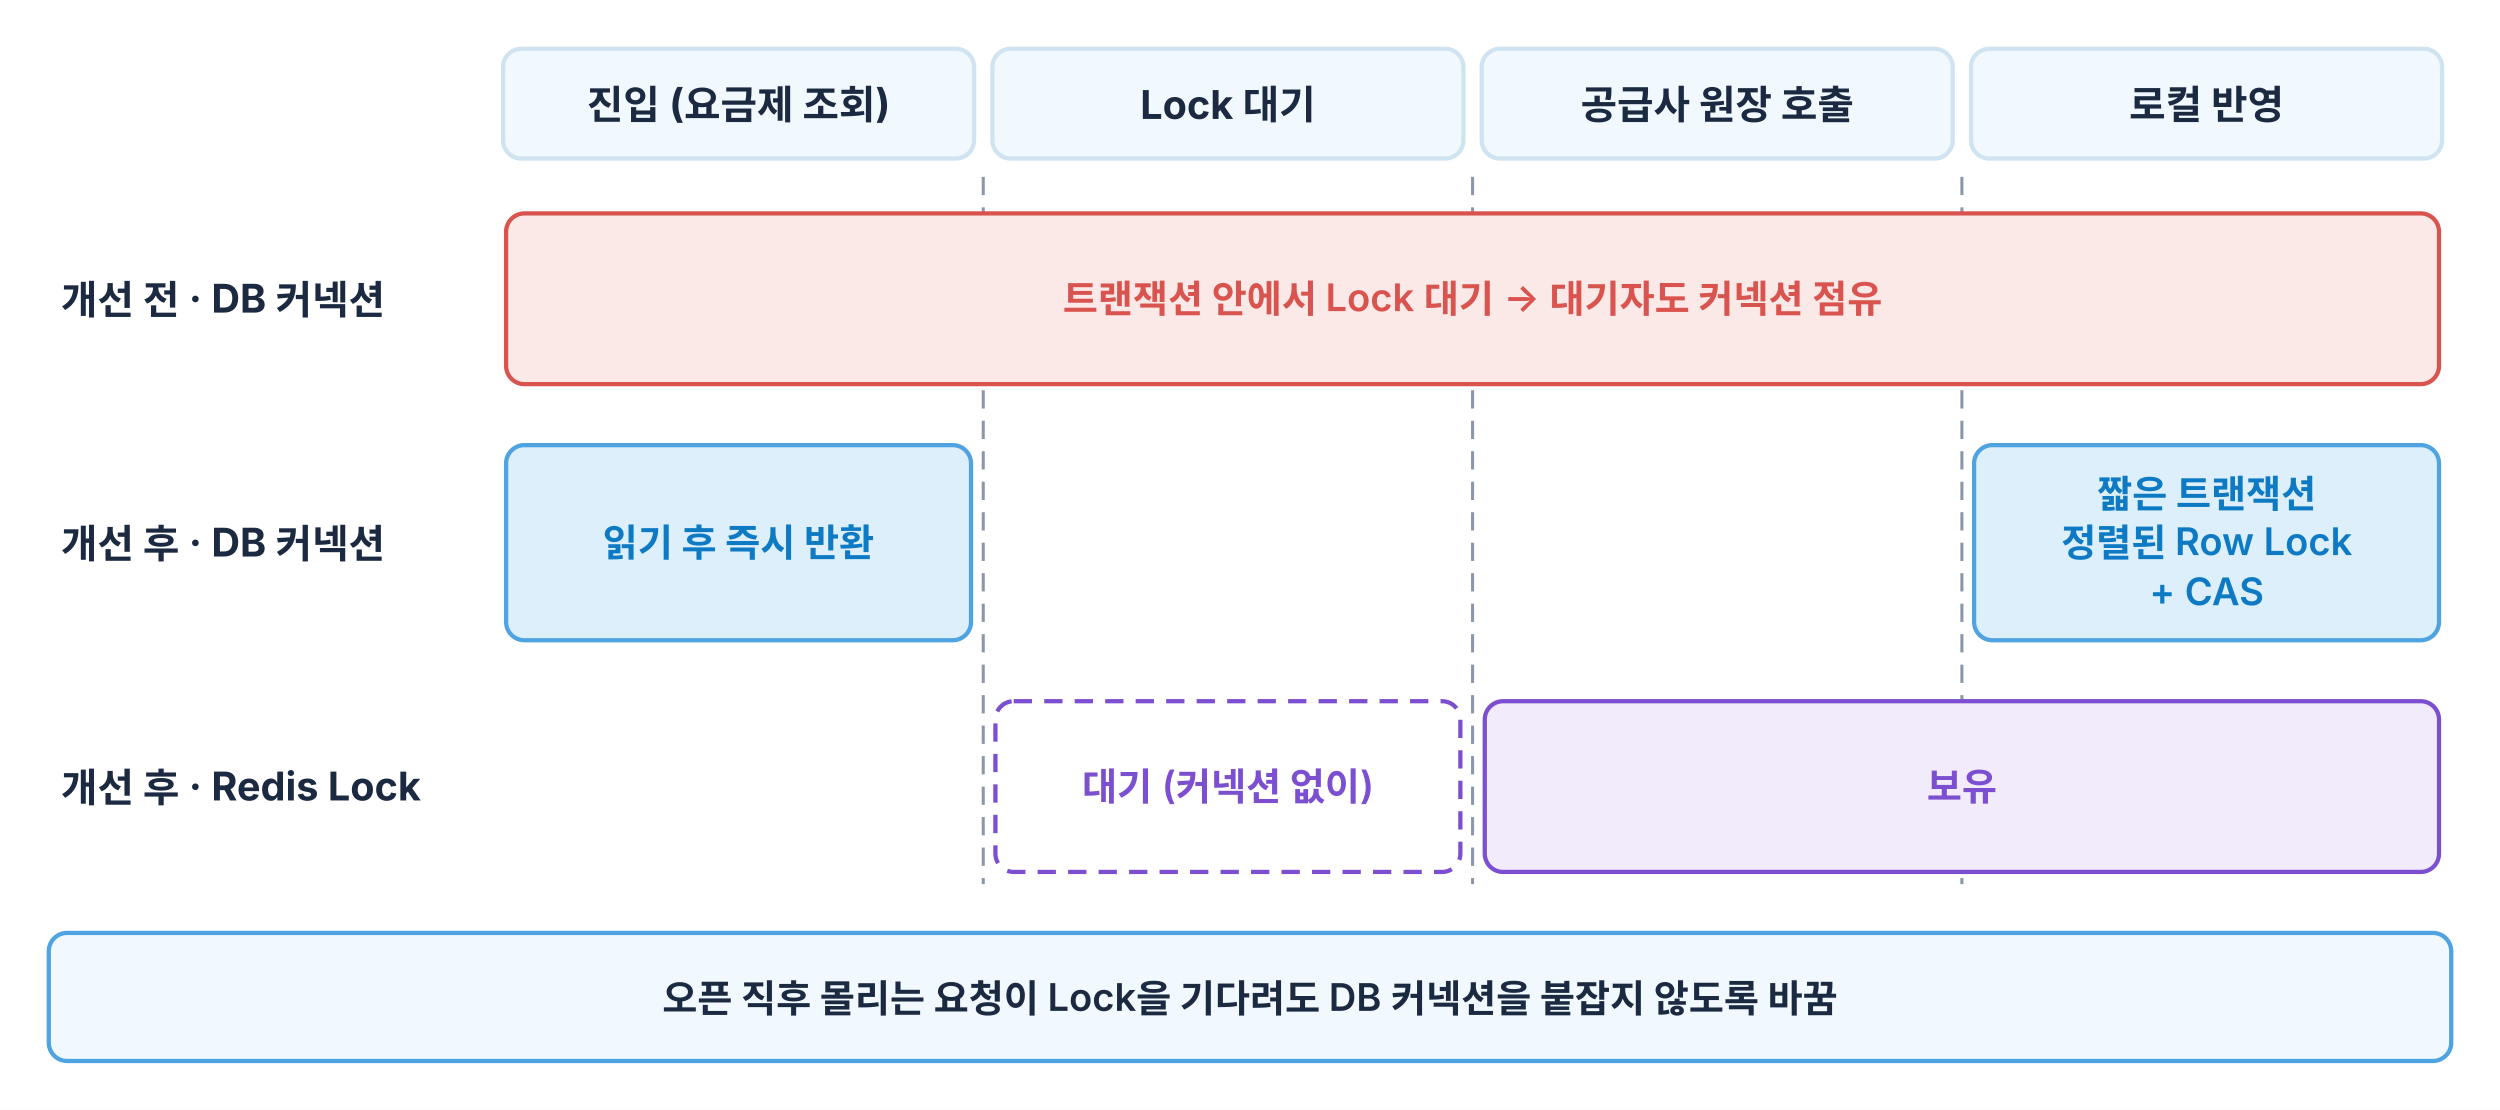
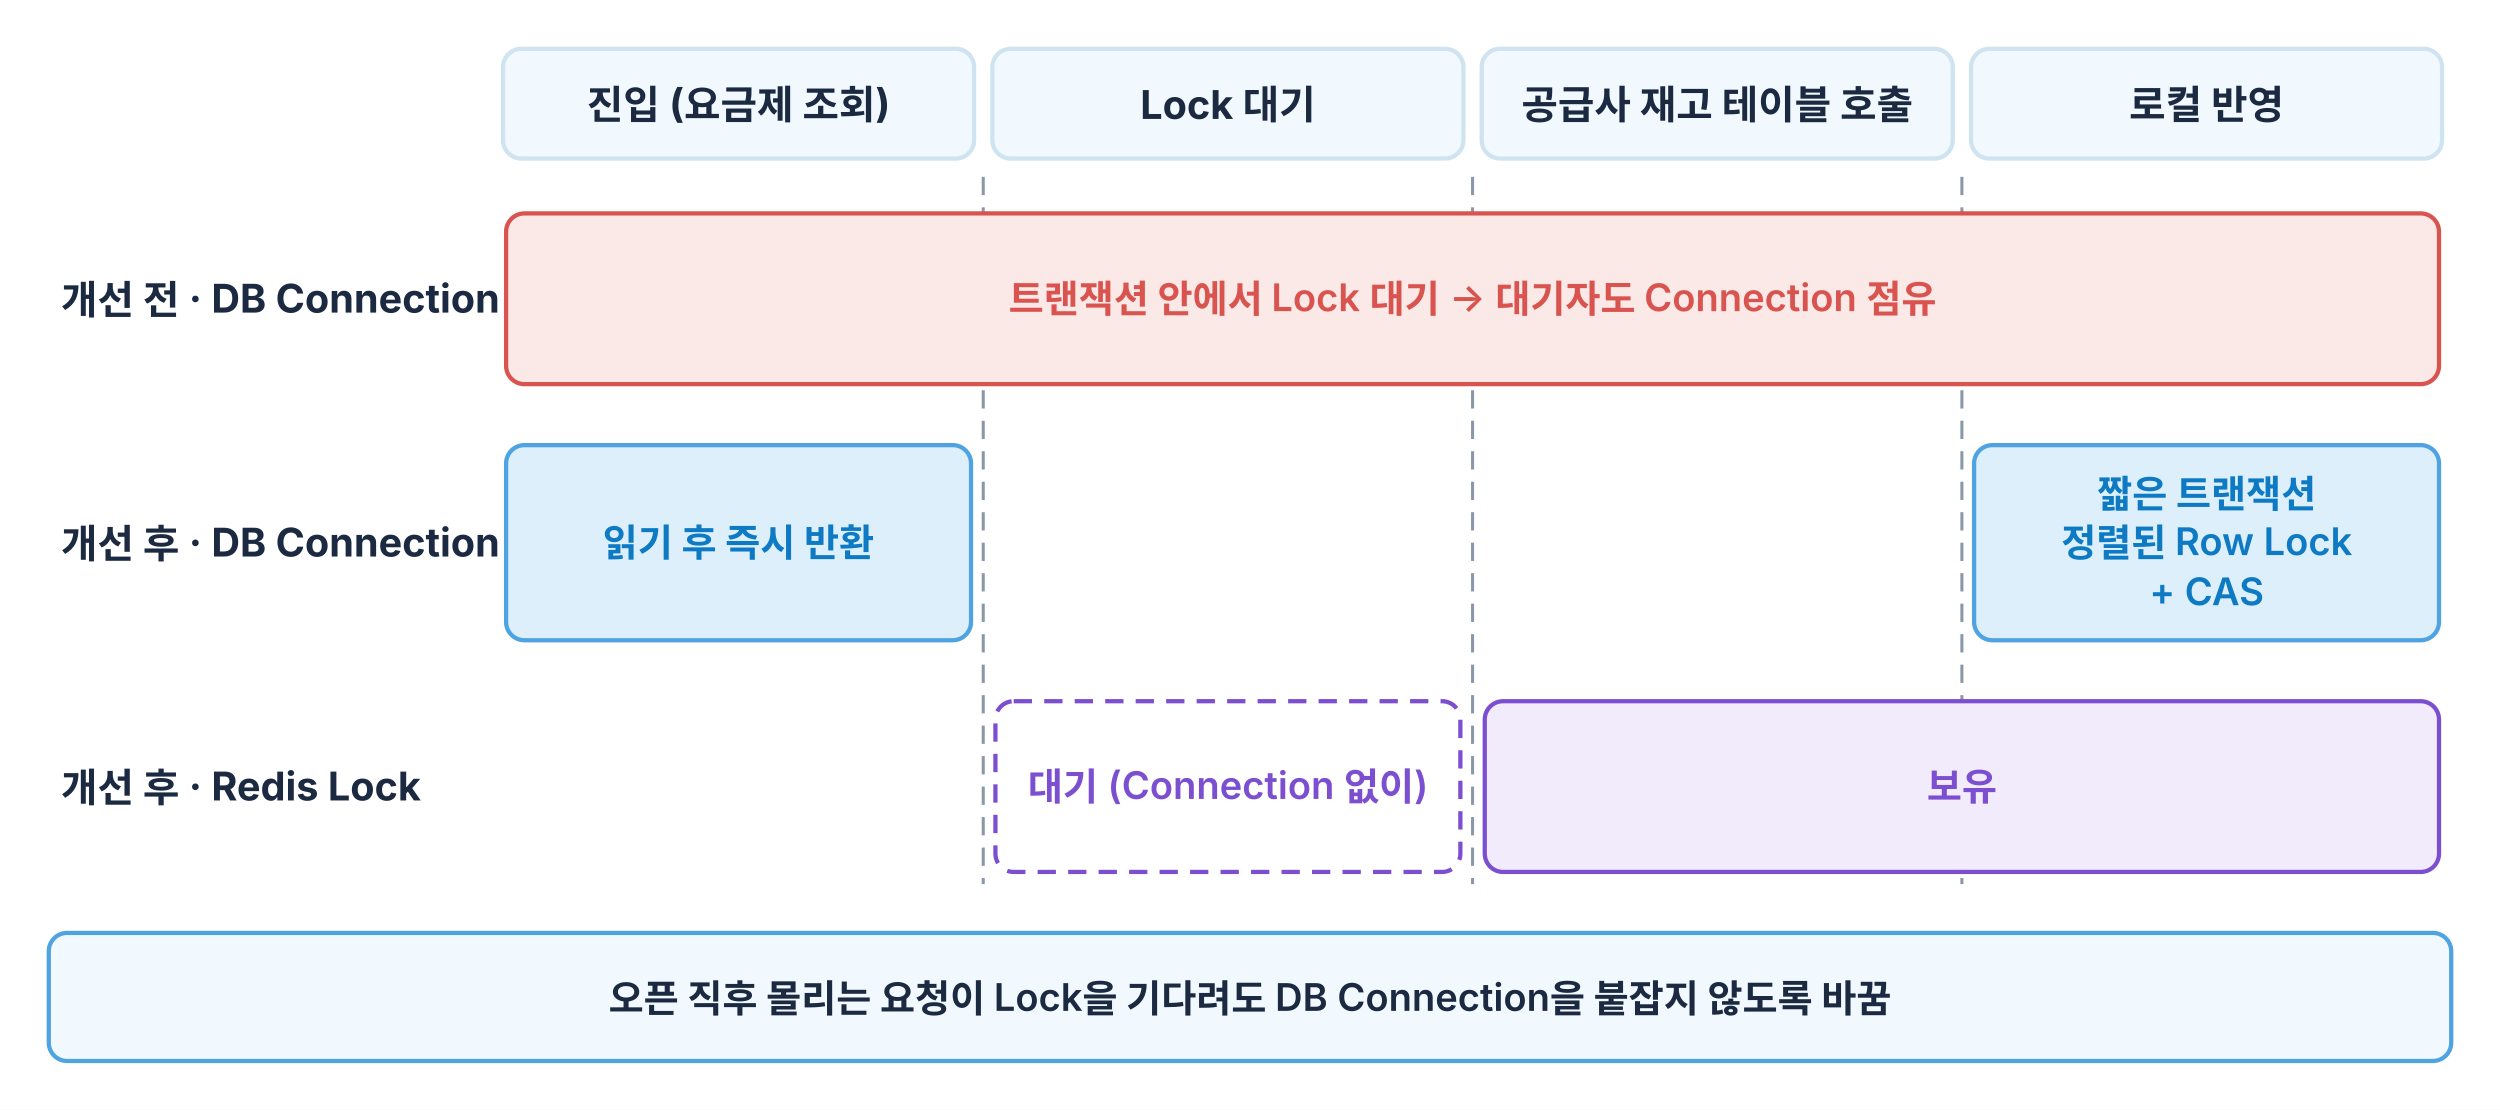
<svg xmlns="http://www.w3.org/2000/svg" viewBox="0 0 820 364" width="100%" font-family="Pretendard, -apple-system, Apple SD Gothic Neo, Malgun Gothic, Noto Sans KR, sans-serif" style="max-width:820px;background:#fff">
  <defs>
    <marker id="arr-ink" viewBox="0 0 10 10" refX="9" refY="5" markerWidth="7" markerHeight="7" orient="auto-start-reverse">
      <path d="M0,0 L10,5 L0,10 z" fill="#1B2A41" />
    </marker>
    <marker id="arr-sky" viewBox="0 0 10 10" refX="9" refY="5" markerWidth="7" markerHeight="7" orient="auto-start-reverse">
      <path d="M0,0 L10,5 L0,10 z" fill="#0E7AC4" />
    </marker>
    <marker id="arr-gray" viewBox="0 0 10 10" refX="9" refY="5" markerWidth="7" markerHeight="7" orient="auto-start-reverse">
      <path d="M0,0 L10,5 L0,10 z" fill="#8A97A8" />
    </marker>
    <marker id="arr-purple" viewBox="0 0 10 10" refX="9" refY="5" markerWidth="7" markerHeight="7" orient="auto-start-reverse">
      <path d="M0,0 L10,5 L0,10 z" fill="#7B4FD0" />
    </marker>
    <marker id="arr-good" viewBox="0 0 10 10" refX="9" refY="5" markerWidth="7" markerHeight="7" orient="auto-start-reverse">
      <path d="M0,0 L10,5 L0,10 z" fill="#3BA776" />
    </marker>
    <marker id="arr-red" viewBox="0 0 10 10" refX="9" refY="5" markerWidth="7" markerHeight="7" orient="auto-start-reverse">
      <path d="M0,0 L10,5 L0,10 z" fill="#D9534F" />
    </marker>
  </defs>
  <rect width="820" height="364" fill="#ffffff" />
  <rect x="165.0" y="16" width="154.5" height="36" rx="6" fill="#F1F8FE" stroke="#CFE3F1" stroke-width="1.4" />
  <text x="242.25" y="39" text-anchor="middle" font-size="13" font-weight="700" fill="#1B2A41">진입 (요금제 조회)</text>
  <rect x="325.5" y="16" width="154.5" height="36" rx="6" fill="#F1F8FE" stroke="#CFE3F1" stroke-width="1.4" />
  <text x="402.75" y="39" text-anchor="middle" font-size="13" font-weight="700" fill="#1B2A41">Lock 대기</text>
  <path d="M322.5,58 V290" fill="none" stroke="#8A97A8" stroke-width="1" stroke-dasharray="6 4" />
  <rect x="486.0" y="16" width="154.5" height="36" rx="6" fill="#F1F8FE" stroke="#CFE3F1" stroke-width="1.4" />
-   <text x="563.25" y="39" text-anchor="middle" font-size="13" font-weight="700" fill="#1B2A41">공급사 원장 호출</text>
+   <text x="563.25" y="39" text-anchor="middle" font-size="13" font-weight="700" fill="#1B2A41">공급사 재고 테이블 호출</text>
  <path d="M483.0,58 V290" fill="none" stroke="#8A97A8" stroke-width="1" stroke-dasharray="6 4" />
  <rect x="646.5" y="16" width="154.5" height="36" rx="6" fill="#F1F8FE" stroke="#CFE3F1" stroke-width="1.4" />
  <text x="723.75" y="39" text-anchor="middle" font-size="13" font-weight="700" fill="#1B2A41">로컬 반영</text>
  <path d="M643.5,58 V290" fill="none" stroke="#8A97A8" stroke-width="1" stroke-dasharray="6 4" />
-   <text x="20" y="103.0" text-anchor="start" font-size="13" font-weight="700" fill="#1B2A41">개선 전 · DB 커넥션</text>
-   <text x="20" y="183.0" text-anchor="start" font-size="13" font-weight="700" fill="#1B2A41">개선 후 · DB 커넥션</text>
+   <text x="20" y="103.0" text-anchor="start" font-size="13" font-weight="700" fill="#1B2A41">개선 전 · DB Connection</text>
+   <text x="20" y="183.0" text-anchor="start" font-size="13" font-weight="700" fill="#1B2A41">개선 후 · DB Connection</text>
  <text x="20" y="263.0" text-anchor="start" font-size="13" font-weight="700" fill="#1B2A41">개선 후 · Redis Lock</text>
  <rect x="166.0" y="70" width="634.0" height="56" rx="6" fill="#FBE9E8" stroke="#D9534F" stroke-width="1.4" />
-   <text x="483.0" y="102.5" text-anchor="middle" font-size="12.5" font-weight="600" fill="#D9534F">트랜잭션 안에서 Lock 대기 → 대기자도 커넥션 점유</text>
+   <text x="483.0" y="102.5" text-anchor="middle" font-size="12.5" font-weight="600" fill="#D9534F">트랜잭션 안에서 Lock 대기 → 대기자도 Connection 점유</text>
  <rect x="166.0" y="146" width="152.5" height="64" rx="6" fill="#DCEFFA" stroke="#4FA3E0" stroke-width="1.4" />
  <text x="242.2" y="182.5" text-anchor="middle" font-size="12.5" font-weight="600" fill="#0E7AC4">읽기 후 즉시 반환</text>
  <rect x="647.5" y="146" width="152.5" height="64" rx="6" fill="#DCEFFA" stroke="#4FA3E0" stroke-width="1.4" />
  <text x="723.8" y="166.5" text-anchor="middle" font-size="12.5" font-weight="600" fill="#0E7AC4">짧은 트랜잭션</text>
  <text x="723.8" y="182.5" text-anchor="middle" font-size="12.5" font-weight="600" fill="#0E7AC4">정렬된 Row Lock</text>
  <text x="723.8" y="198.5" text-anchor="middle" font-size="12.5" font-weight="600" fill="#0E7AC4">+ CAS</text>
  <rect x="326.5" y="230" width="152.5" height="56" rx="6" fill="#FFFFFF" stroke="#7B4FD0" stroke-width="1.4" stroke-dasharray="6 4" />
-   <text x="402.8" y="262.5" text-anchor="middle" font-size="12.5" font-weight="600" fill="#7B4FD0">대기 (커넥션 없이)</text>
+   <text x="402.8" y="262.5" text-anchor="middle" font-size="12.5" font-weight="600" fill="#7B4FD0">대기 (Connection 없이)</text>
  <rect x="487.0" y="230" width="313.0" height="56" rx="6" fill="#F1EBFB" stroke="#7B4FD0" stroke-width="1.4" />
  <text x="643.5" y="262.5" text-anchor="middle" font-size="12.5" font-weight="700" fill="#7B4FD0">보유</text>
  <rect x="16" y="306" width="788" height="42" rx="6" fill="#F1F8FE" stroke="#4FA3E0" stroke-width="1.4" />
-   <text x="410" y="332" text-anchor="middle" font-size="12.5" font-weight="600" fill="#1B2A41">오픈 직후 몰리는 요청이 Lock을 기다려도 DB 커넥션을 붙잡지 않도록 바꿈</text>
+   <text x="410" y="332" text-anchor="middle" font-size="12.5" font-weight="600" fill="#1B2A41">오픈 직후 몰리는 요청이 Lock을 기다려도 DB Connection을 붙잡지 않도록 바꿈</text>
</svg>
